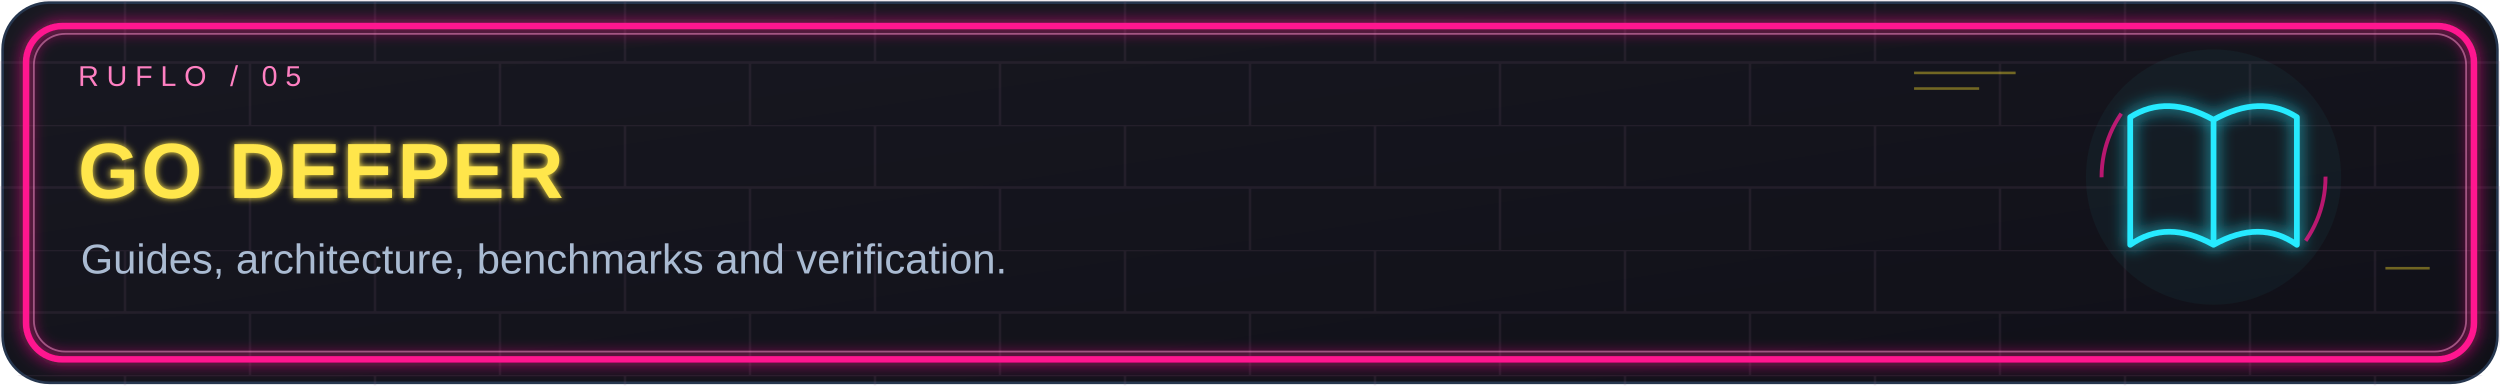
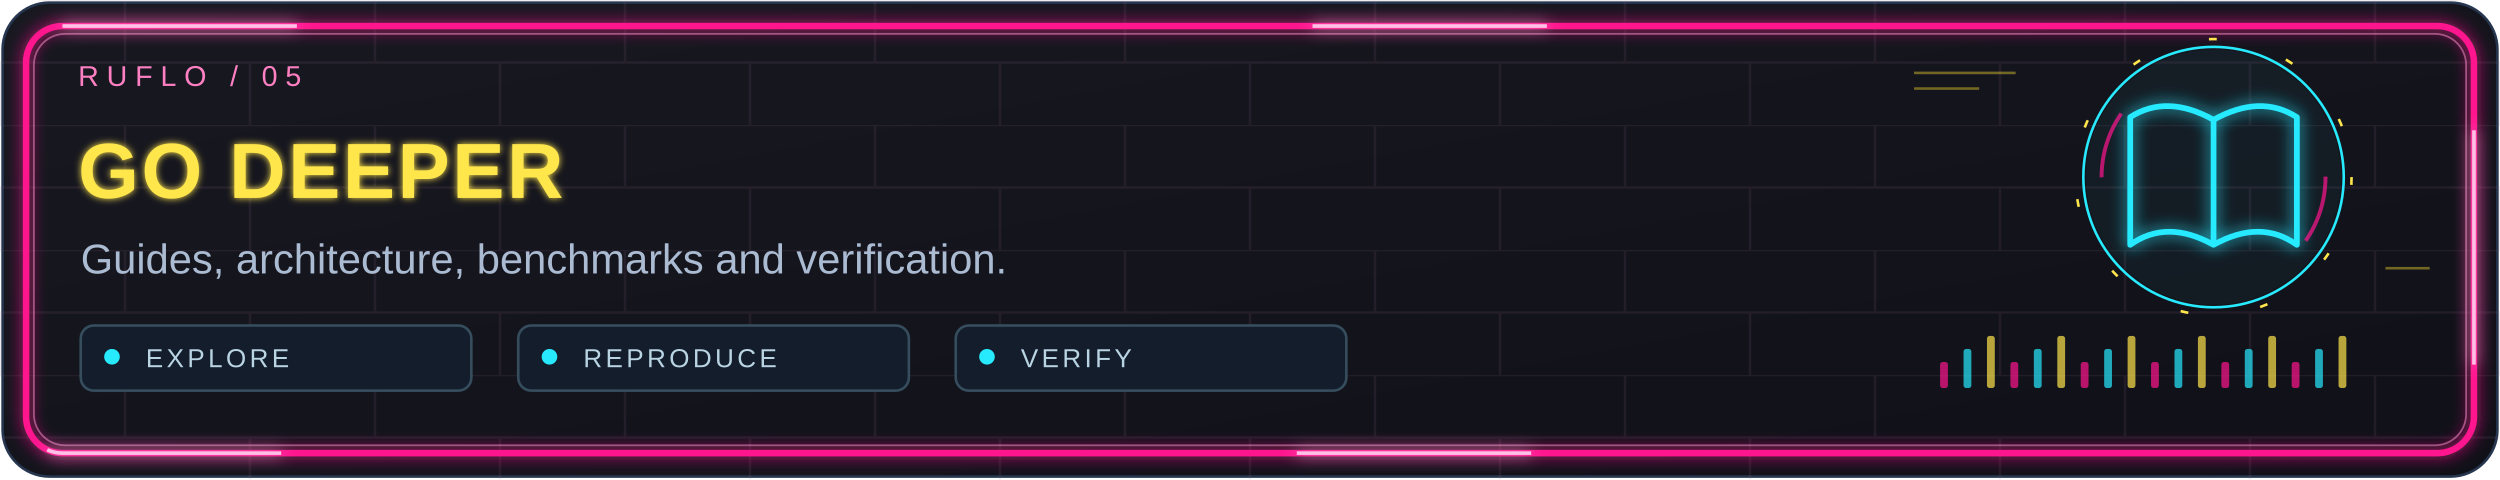
- <svg xmlns="http://www.w3.org/2000/svg" width="960" height="148" viewBox="0 0 960 148" role="img" aria-labelledby="title desc">
+ <svg xmlns="http://www.w3.org/2000/svg" width="960" height="184" viewBox="0 0 960 184" role="img" aria-labelledby="title desc">
  <defs>
    <linearGradient id="bg" x2="1" y2="1">
      <stop stop-color="#181821" />
      <stop offset="1" stop-color="#101018" />
    </linearGradient>
    <linearGradient id="neon">
      <stop stop-color="#27eaff" />
      <stop offset=".55" stop-color="#ffe32e" />
      <stop offset="1" stop-color="#ff168f" />
    </linearGradient>
    <filter id="glow" x="-60%" y="-100%" width="220%" height="300%">
      <feGaussianBlur stdDeviation="3" />
      <feMerge>
        <feMergeNode />
        <feMergeNode in="SourceGraphic" />
      </feMerge>
    </filter>
    <filter id="soft" x="-20%" y="-80%" width="140%" height="260%">
      <feGaussianBlur stdDeviation="1.5" />
      <feMerge>
        <feMergeNode />
        <feMergeNode in="SourceGraphic" />
      </feMerge>
    </filter>
    <pattern id="grid" width="96" height="48" patternUnits="userSpaceOnUse">
      <path d="M0 0H96M0 24H96M48 0V24M0 24V48M96 24V48" fill="none" stroke="#8d6683" stroke-opacity=".13" />
    </pattern>
  </defs>
-   <style>text{font-family:Arial,Helvetica,sans-serif}.mono{font-family:monospace}.flow{stroke-dasharray:12 40;animation:flow 5s linear infinite;filter:url(#glow)}.tube{filter:url(#glow);animation:flicker 13s linear infinite}.tube2{filter:url(#glow);animation:flicker 17s 3s linear infinite}.gold{fill:#ffe64c;filter:url(#soft)}@keyframes flicker{0%,43%,45%,47%,100%{opacity:1}44%,46%{opacity:.55}}.orbit{transform-box:fill-box;transform-origin:center;animation:spin 14s linear infinite}.pulse{animation:pulse 3s ease-in-out infinite}.rise{animation:rise 7s ease-in-out infinite}@keyframes flow{to{stroke-dashoffset:-208}}@keyframes spin{to{transform:rotate(360deg)}}@keyframes pulse{0%,100%{opacity:.45}50%{opacity:1}}@keyframes rise{0%,100%{transform:translateY(0)}50%{transform:translateY(-5px)}}@media(prefers-reduced-motion:reduce){*{animation:none!important}}</style>
-   <rect x="1" y="1" width="958" height="146" rx="18" fill="url(#bg)" stroke="#26364e" />
-   <rect width="960" height="148" rx="18" fill="url(#grid)" />
-   <rect x="10" y="10" width="940" height="128" rx="14" fill="none" stroke="#ff168f" stroke-width="2.5" class="tube" />
-   <rect x="13" y="13" width="934" height="122" rx="12" fill="none" stroke="#ff9ad0" stroke-opacity=".5" stroke-width=".7" />
-   <path d="M24 130H936" stroke="url(#neon)" stroke-opacity=".25" />
-   <path class="flow" d="M24 130H936" stroke="url(#neon)" />
+   <style>text{font-family:Arial,Helvetica,sans-serif}.mono{font-family:monospace}.flow{stroke-dasharray:12 40;animation:flow 5s linear infinite;filter:url(#glow)}.tube{filter:url(#glow);animation:flicker 13s linear infinite}.tube2{filter:url(#glow);animation:flicker 17s 3s linear infinite}.gold{fill:#ffe64c;filter:url(#soft)}@keyframes flicker{0%,43%,45%,47%,100%{opacity:1}44%,46%{opacity:.55}}.orbit{transform-box:fill-box;transform-origin:center;animation:spin 14s linear infinite}.pulse{animation:pulse 3s ease-in-out infinite}.rise{animation:rise 7s ease-in-out infinite}@keyframes flow{to{stroke-dashoffset:-208}}@keyframes spin{to{transform:rotate(360deg)}}@keyframes pulse{0%,100%{opacity:.45}50%{opacity:1}}@keyframes rise{0%,100%{transform:translateY(0)}50%{transform:translateY(-5px)}}@media(prefers-reduced-motion:reduce){*{animation:none!important}}.rim{stroke-dasharray:90 390;animation:rim 9s linear infinite;filter:url(#glow)}.sweep{animation:sweep 8s ease-in-out infinite;opacity:.18}.halo{transform-box:fill-box;transform-origin:center;animation:halo 4s ease-out infinite}.equalizer{transform-box:fill-box;transform-origin:bottom;animation:eq 1.6s ease-in-out infinite alternate}@keyframes rim{to{stroke-dashoffset:-960}}@keyframes sweep{0%,100%{transform:translateX(-200px);opacity:0}30%,70%{opacity:.18}85%{transform:translateX(1100px);opacity:0}}@keyframes halo{0%{transform:scale(.8);opacity:0}25%{opacity:.4}100%{transform:scale(1.25);opacity:0}}@keyframes eq{from{transform:scaleY(.3)}to{transform:scaleY(1)}}@media(prefers-reduced-motion:reduce){*{animation:none!important}.sweep,.halo{display:none}}</style>
+   <rect x="1" y="1" width="958" height="182" rx="18" fill="url(#bg)" stroke="#26364e" />
+   <rect width="960" height="184" rx="18" fill="url(#grid)" />
+   <rect x="10" y="10" width="940" height="164" rx="14" fill="none" stroke="#ff168f" stroke-width="2.5" class="tube" />
+   <rect x="13" y="13" width="934" height="158" rx="12" fill="none" stroke="#ff9ad0" stroke-opacity=".5" stroke-width=".7" />
+   <rect class="rim" x="10" y="10" width="940" height="164" rx="14" fill="none" stroke="#ffc0e5" stroke-width="1.4" />
+   <path d="M24 165H936" stroke="url(#neon)" stroke-opacity=".25" />
+   <path class="flow" d="M24 165H936" stroke="url(#neon)" />
  <text x="30" y="33" fill="#ff80c2" font-size="11" letter-spacing="3">RUFLO / 05</text>
  <text x="30" y="76" class="gold" font-size="30" font-weight="700" letter-spacing="1">GO DEEPER</text>
  <text x="31" y="105" fill="#aabbd2" font-size="16">Guides, architecture, benchmarks and verification.</text>
  <g transform="translate(850 68)">
    <circle class="pulse" r="49" fill="#36e5e9" fill-opacity=".045" />
    <g class="tube2" fill="none" stroke="#26eaff" stroke-width="2.2" stroke-linecap="round" stroke-linejoin="round">
      <path d="M0 -22Q-18 -32 -32 -23V26Q-18 16 0 26Q18 16 32 26V-23Q18 -32 0 -22V26" />
    </g>
+     <circle class="halo" r="50" fill="none" stroke="#27eaff" stroke-width="1" />
+     <circle class="orbit" style="animation-direction:reverse;animation-duration:21s" r="53" fill="none" stroke="#ffe64c" stroke-width="1" stroke-dasharray="3 28" />
    <circle class="orbit" r="43" fill="none" stroke="#ff168f" stroke-width="1.5" stroke-dasharray="26 109" opacity=".7" />
  </g>
  <path d="M735 28H774M735 34H760M916 103H933" stroke="#ffe32e" opacity=".4" />
+   <g opacity=".7">
+     <rect class="equalizer" style="animation-delay:0.0s" x="745" y="139" width="3" height="10" rx="1" fill="#ff168f" />
+     <rect class="equalizer" style="animation-delay:0.17s" x="754" y="134" width="3" height="15" rx="1" fill="#27eaff" />
+     <rect class="equalizer" style="animation-delay:0.34s" x="763" y="129" width="3" height="20" rx="1" fill="#ffe64c" />
+     <rect class="equalizer" style="animation-delay:0.51s" x="772" y="139" width="3" height="10" rx="1" fill="#ff168f" />
+     <rect class="equalizer" style="animation-delay:0.68s" x="781" y="134" width="3" height="15" rx="1" fill="#27eaff" />
+     <rect class="equalizer" style="animation-delay:0.85s" x="790" y="129" width="3" height="20" rx="1" fill="#ffe64c" />
+     <rect class="equalizer" style="animation-delay:1.02s" x="799" y="139" width="3" height="10" rx="1" fill="#ff168f" />
+     <rect class="equalizer" style="animation-delay:1.19s" x="808" y="134" width="3" height="15" rx="1" fill="#27eaff" />
+     <rect class="equalizer" style="animation-delay:1.36s" x="817" y="129" width="3" height="20" rx="1" fill="#ffe64c" />
+     <rect class="equalizer" style="animation-delay:1.53s" x="826" y="139" width="3" height="10" rx="1" fill="#ff168f" />
+     <rect class="equalizer" style="animation-delay:1.7s" x="835" y="134" width="3" height="15" rx="1" fill="#27eaff" />
+     <rect class="equalizer" style="animation-delay:1.87s" x="844" y="129" width="3" height="20" rx="1" fill="#ffe64c" />
+     <rect class="equalizer" style="animation-delay:2.04s" x="853" y="139" width="3" height="10" rx="1" fill="#ff168f" />
+     <rect class="equalizer" style="animation-delay:2.21s" x="862" y="134" width="3" height="15" rx="1" fill="#27eaff" />
+     <rect class="equalizer" style="animation-delay:2.38s" x="871" y="129" width="3" height="20" rx="1" fill="#ffe64c" />
+     <rect class="equalizer" style="animation-delay:2.55s" x="880" y="139" width="3" height="10" rx="1" fill="#ff168f" />
+     <rect class="equalizer" style="animation-delay:2.72s" x="889" y="134" width="3" height="15" rx="1" fill="#27eaff" />
+     <rect class="equalizer" style="animation-delay:2.89s" x="898" y="129" width="3" height="20" rx="1" fill="#ffe64c" />
+   </g>
+   <rect x="31" y="125" width="150" height="25" rx="5" fill="#131d2c" stroke="#364d5d" />
+   <circle class="pulse" style="animation-delay:0s" cx="43" cy="137" r="3" fill="#27eaff" />
+   <text x="56" y="141" fill="#b9d4e3" font-size="10" letter-spacing="1.3">EXPLORE</text>
+   <rect x="199" y="125" width="150" height="25" rx="5" fill="#131d2c" stroke="#364d5d" />
+   <circle class="pulse" style="animation-delay:1s" cx="211" cy="137" r="3" fill="#27eaff" />
+   <text x="224" y="141" fill="#b9d4e3" font-size="10" letter-spacing="1.3">REPRODUCE</text>
+   <rect x="367" y="125" width="150" height="25" rx="5" fill="#131d2c" stroke="#364d5d" />
+   <circle class="pulse" style="animation-delay:2s" cx="379" cy="137" r="3" fill="#27eaff" />
+   <text x="392" y="141" fill="#b9d4e3" font-size="10" letter-spacing="1.3">VERIFY</text>
</svg>
